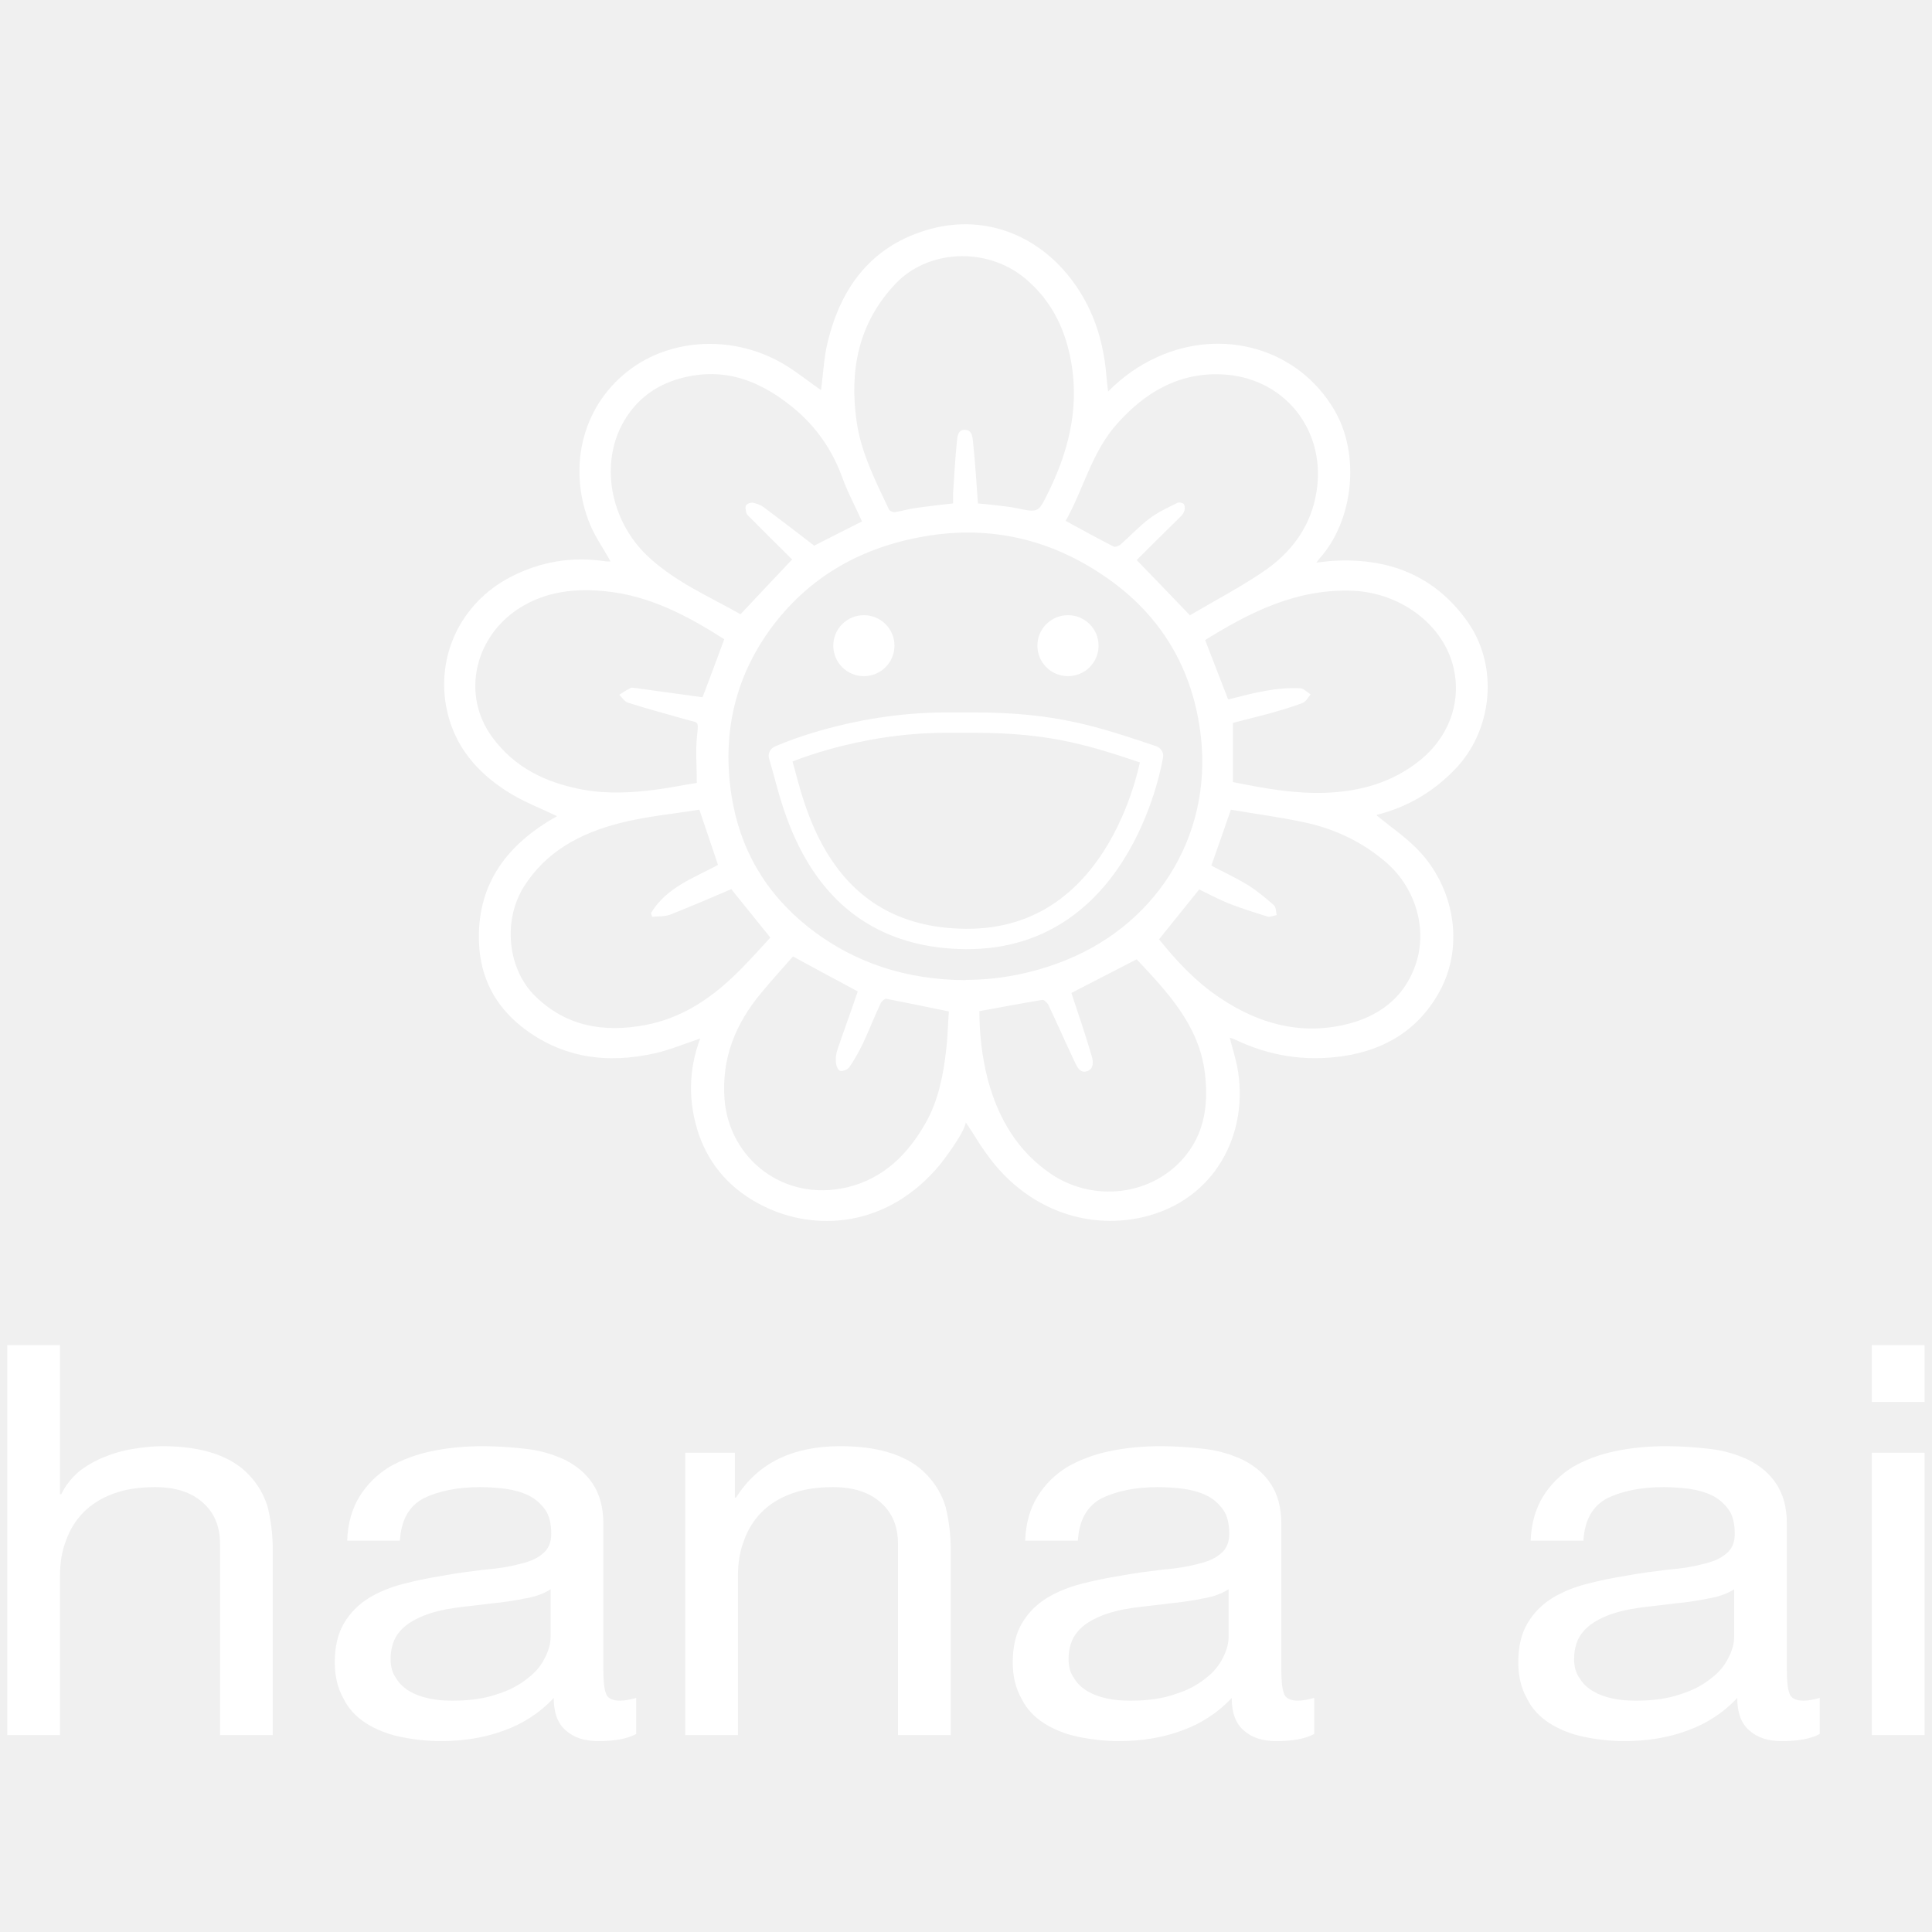
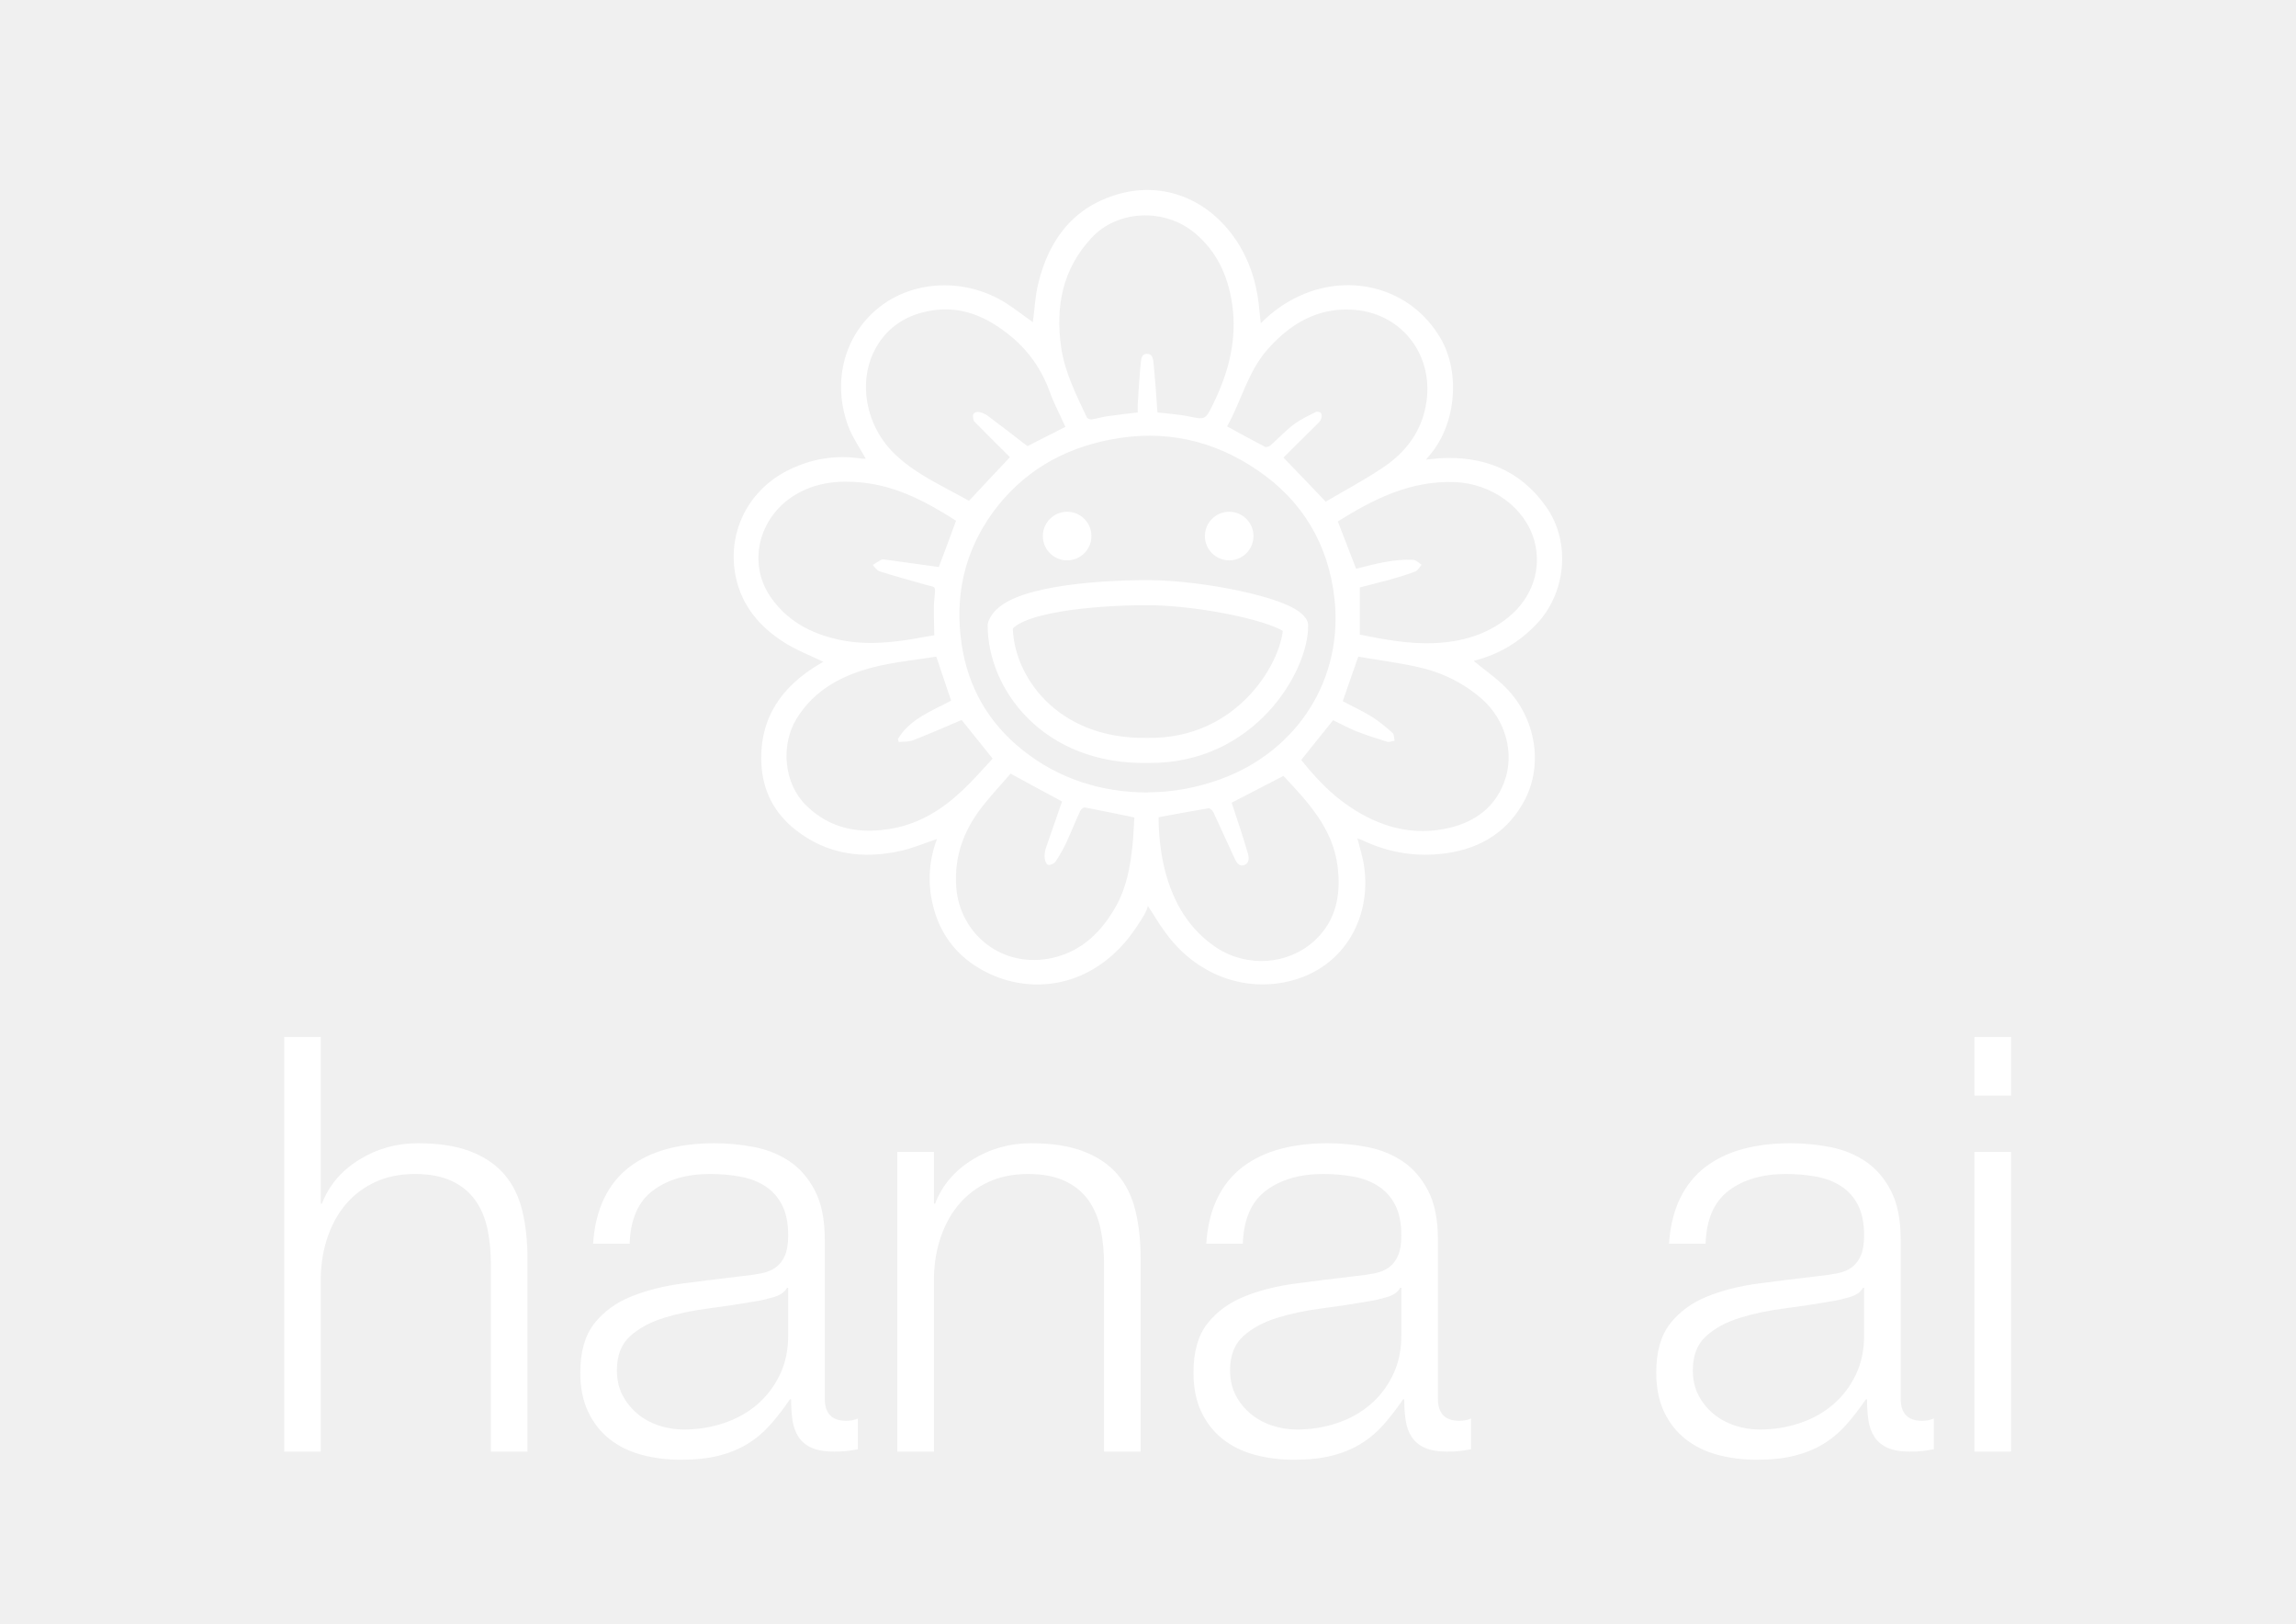
- <svg xmlns="http://www.w3.org/2000/svg" width="100%" height="100%" viewBox="0 0 4961 4961" version="1.1" xml:space="preserve" style="fill-rule:evenodd;clip-rule:evenodd;stroke-linecap:round;stroke-linejoin:round;stroke-miterlimit:1.5;">
-   <g transform="matrix(7.96388,0,0,7.01188,-14135.8,-6608.06)">
-     <g transform="matrix(200,0,0,200,1764.53,1577.81)">
-       <path d="M0.064,-0.714L0.064,-0L0.149,-0L0.149,-0.292C0.149,-0.315 0.152,-0.337 0.159,-0.357C0.165,-0.376 0.174,-0.393 0.187,-0.408C0.2,-0.423 0.216,-0.434 0.235,-0.442C0.254,-0.45 0.276,-0.454 0.302,-0.454C0.335,-0.454 0.36,-0.445 0.379,-0.426C0.398,-0.407 0.407,-0.382 0.407,-0.35L0.407,-0L0.492,-0L0.492,-0.34C0.492,-0.368 0.489,-0.393 0.484,-0.417C0.478,-0.44 0.468,-0.459 0.454,-0.476C0.44,-0.493 0.422,-0.506 0.399,-0.515C0.376,-0.524 0.348,-0.529 0.314,-0.529C0.299,-0.529 0.283,-0.527 0.267,-0.524C0.25,-0.521 0.235,-0.516 0.22,-0.509C0.205,-0.502 0.191,-0.493 0.179,-0.482C0.167,-0.47 0.158,-0.457 0.151,-0.441L0.149,-0.441L0.149,-0.714L0.064,-0.714Z" style="fill:white;fill-rule:nonzero;" />
-     </g>
-     <g transform="matrix(200,0,0,200,1875.73,1577.81)">
-       <path d="M0.522,-0.002C0.507,0.007 0.487,0.011 0.461,0.011C0.439,0.011 0.422,0.005 0.409,-0.008C0.396,-0.02 0.389,-0.04 0.389,-0.068C0.366,-0.04 0.338,-0.02 0.308,-0.008C0.277,0.005 0.243,0.011 0.207,0.011C0.184,0.011 0.162,0.008 0.141,0.003C0.12,-0.002 0.101,-0.011 0.086,-0.022C0.071,-0.033 0.058,-0.048 0.05,-0.067C0.041,-0.085 0.036,-0.107 0.036,-0.133C0.036,-0.162 0.041,-0.186 0.051,-0.205C0.061,-0.224 0.074,-0.239 0.091,-0.251C0.107,-0.262 0.126,-0.271 0.147,-0.277C0.167,-0.283 0.189,-0.288 0.211,-0.292C0.234,-0.297 0.257,-0.3 0.278,-0.303C0.299,-0.305 0.317,-0.308 0.333,-0.313C0.349,-0.317 0.362,-0.323 0.371,-0.332C0.38,-0.34 0.385,-0.352 0.385,-0.368C0.385,-0.387 0.382,-0.402 0.375,-0.413C0.368,-0.424 0.359,-0.433 0.348,-0.439C0.337,-0.445 0.324,-0.449 0.311,-0.451C0.297,-0.453 0.283,-0.454 0.27,-0.454C0.234,-0.454 0.204,-0.447 0.18,-0.434C0.156,-0.42 0.143,-0.394 0.141,-0.356L0.056,-0.356C0.057,-0.388 0.064,-0.415 0.076,-0.437C0.088,-0.459 0.104,-0.477 0.124,-0.491C0.144,-0.504 0.167,-0.514 0.193,-0.52C0.218,-0.526 0.246,-0.529 0.275,-0.529C0.298,-0.529 0.322,-0.527 0.345,-0.524C0.368,-0.521 0.388,-0.514 0.407,-0.504C0.426,-0.493 0.441,-0.479 0.452,-0.46C0.463,-0.441 0.469,-0.417 0.469,-0.387L0.469,-0.121C0.469,-0.101 0.47,-0.086 0.473,-0.077C0.475,-0.068 0.483,-0.063 0.496,-0.063C0.503,-0.063 0.512,-0.065 0.522,-0.068L0.522,-0.002ZM0.384,-0.267C0.373,-0.259 0.359,-0.253 0.342,-0.25C0.325,-0.246 0.307,-0.243 0.288,-0.241C0.269,-0.238 0.249,-0.236 0.23,-0.233C0.211,-0.23 0.193,-0.225 0.178,-0.218C0.163,-0.211 0.15,-0.202 0.141,-0.19C0.131,-0.177 0.126,-0.16 0.126,-0.139C0.126,-0.125 0.129,-0.113 0.135,-0.104C0.14,-0.094 0.148,-0.086 0.157,-0.08C0.166,-0.074 0.176,-0.07 0.188,-0.067C0.2,-0.064 0.213,-0.063 0.226,-0.063C0.254,-0.063 0.278,-0.067 0.298,-0.075C0.318,-0.082 0.334,-0.092 0.347,-0.104C0.36,-0.115 0.369,-0.128 0.375,-0.142C0.381,-0.155 0.384,-0.168 0.384,-0.18L0.384,-0.267Z" style="fill:white;fill-rule:nonzero;" />
-     </g>
-     <g transform="matrix(200,0,0,200,1983.13,1577.81)">
-       <path d="M0.064,-0.517L0.064,-0L0.149,-0L0.149,-0.292C0.149,-0.315 0.152,-0.337 0.159,-0.357C0.165,-0.376 0.174,-0.393 0.187,-0.408C0.2,-0.423 0.216,-0.434 0.235,-0.442C0.254,-0.45 0.276,-0.454 0.302,-0.454C0.335,-0.454 0.36,-0.445 0.379,-0.426C0.398,-0.407 0.407,-0.382 0.407,-0.35L0.407,-0L0.492,-0L0.492,-0.34C0.492,-0.368 0.489,-0.393 0.484,-0.417C0.478,-0.44 0.468,-0.459 0.454,-0.476C0.44,-0.493 0.422,-0.506 0.399,-0.515C0.376,-0.524 0.348,-0.529 0.314,-0.529C0.237,-0.529 0.181,-0.498 0.146,-0.435L0.144,-0.435L0.144,-0.517L0.064,-0.517Z" style="fill:white;fill-rule:nonzero;" />
-     </g>
-     <g transform="matrix(200,0,0,200,2094.33,1577.81)">
-       <path d="M0.522,-0.002C0.507,0.007 0.487,0.011 0.461,0.011C0.439,0.011 0.422,0.005 0.409,-0.008C0.396,-0.02 0.389,-0.04 0.389,-0.068C0.366,-0.04 0.338,-0.02 0.308,-0.008C0.277,0.005 0.243,0.011 0.207,0.011C0.184,0.011 0.162,0.008 0.141,0.003C0.12,-0.002 0.101,-0.011 0.086,-0.022C0.071,-0.033 0.058,-0.048 0.05,-0.067C0.041,-0.085 0.036,-0.107 0.036,-0.133C0.036,-0.162 0.041,-0.186 0.051,-0.205C0.061,-0.224 0.074,-0.239 0.091,-0.251C0.107,-0.262 0.126,-0.271 0.147,-0.277C0.167,-0.283 0.189,-0.288 0.211,-0.292C0.234,-0.297 0.257,-0.3 0.278,-0.303C0.299,-0.305 0.317,-0.308 0.333,-0.313C0.349,-0.317 0.362,-0.323 0.371,-0.332C0.38,-0.34 0.385,-0.352 0.385,-0.368C0.385,-0.387 0.382,-0.402 0.375,-0.413C0.368,-0.424 0.359,-0.433 0.348,-0.439C0.337,-0.445 0.324,-0.449 0.311,-0.451C0.297,-0.453 0.283,-0.454 0.27,-0.454C0.234,-0.454 0.204,-0.447 0.18,-0.434C0.156,-0.42 0.143,-0.394 0.141,-0.356L0.056,-0.356C0.057,-0.388 0.064,-0.415 0.076,-0.437C0.088,-0.459 0.104,-0.477 0.124,-0.491C0.144,-0.504 0.167,-0.514 0.193,-0.52C0.218,-0.526 0.246,-0.529 0.275,-0.529C0.298,-0.529 0.322,-0.527 0.345,-0.524C0.368,-0.521 0.388,-0.514 0.407,-0.504C0.426,-0.493 0.441,-0.479 0.452,-0.46C0.463,-0.441 0.469,-0.417 0.469,-0.387L0.469,-0.121C0.469,-0.101 0.47,-0.086 0.473,-0.077C0.475,-0.068 0.483,-0.063 0.496,-0.063C0.503,-0.063 0.512,-0.065 0.522,-0.068L0.522,-0.002ZM0.384,-0.267C0.373,-0.259 0.359,-0.253 0.342,-0.25C0.325,-0.246 0.307,-0.243 0.288,-0.241C0.269,-0.238 0.249,-0.236 0.23,-0.233C0.211,-0.23 0.193,-0.225 0.178,-0.218C0.163,-0.211 0.15,-0.202 0.141,-0.19C0.131,-0.177 0.126,-0.16 0.126,-0.139C0.126,-0.125 0.129,-0.113 0.135,-0.104C0.14,-0.094 0.148,-0.086 0.157,-0.08C0.166,-0.074 0.176,-0.07 0.188,-0.067C0.2,-0.064 0.213,-0.063 0.226,-0.063C0.254,-0.063 0.278,-0.067 0.298,-0.075C0.318,-0.082 0.334,-0.092 0.347,-0.104C0.36,-0.115 0.369,-0.128 0.375,-0.142C0.381,-0.155 0.384,-0.168 0.384,-0.18L0.384,-0.267Z" style="fill:white;fill-rule:nonzero;" />
-     </g>
-     <g transform="matrix(200,0,0,200,2257.33,1577.81)">
-       <path d="M0.522,-0.002C0.507,0.007 0.487,0.011 0.461,0.011C0.439,0.011 0.422,0.005 0.409,-0.008C0.396,-0.02 0.389,-0.04 0.389,-0.068C0.366,-0.04 0.338,-0.02 0.308,-0.008C0.277,0.005 0.243,0.011 0.207,0.011C0.184,0.011 0.162,0.008 0.141,0.003C0.12,-0.002 0.101,-0.011 0.086,-0.022C0.071,-0.033 0.058,-0.048 0.05,-0.067C0.041,-0.085 0.036,-0.107 0.036,-0.133C0.036,-0.162 0.041,-0.186 0.051,-0.205C0.061,-0.224 0.074,-0.239 0.091,-0.251C0.107,-0.262 0.126,-0.271 0.147,-0.277C0.167,-0.283 0.189,-0.288 0.211,-0.292C0.234,-0.297 0.257,-0.3 0.278,-0.303C0.299,-0.305 0.317,-0.308 0.333,-0.313C0.349,-0.317 0.362,-0.323 0.371,-0.332C0.38,-0.34 0.385,-0.352 0.385,-0.368C0.385,-0.387 0.382,-0.402 0.375,-0.413C0.368,-0.424 0.359,-0.433 0.348,-0.439C0.337,-0.445 0.324,-0.449 0.311,-0.451C0.297,-0.453 0.283,-0.454 0.27,-0.454C0.234,-0.454 0.204,-0.447 0.18,-0.434C0.156,-0.42 0.143,-0.394 0.141,-0.356L0.056,-0.356C0.057,-0.388 0.064,-0.415 0.076,-0.437C0.088,-0.459 0.104,-0.477 0.124,-0.491C0.144,-0.504 0.167,-0.514 0.193,-0.52C0.218,-0.526 0.246,-0.529 0.275,-0.529C0.298,-0.529 0.322,-0.527 0.345,-0.524C0.368,-0.521 0.388,-0.514 0.407,-0.504C0.426,-0.493 0.441,-0.479 0.452,-0.46C0.463,-0.441 0.469,-0.417 0.469,-0.387L0.469,-0.121C0.469,-0.101 0.47,-0.086 0.473,-0.077C0.475,-0.068 0.483,-0.063 0.496,-0.063C0.503,-0.063 0.512,-0.065 0.522,-0.068L0.522,-0.002ZM0.384,-0.267C0.373,-0.259 0.359,-0.253 0.342,-0.25C0.325,-0.246 0.307,-0.243 0.288,-0.241C0.269,-0.238 0.249,-0.236 0.23,-0.233C0.211,-0.23 0.193,-0.225 0.178,-0.218C0.163,-0.211 0.15,-0.202 0.141,-0.19C0.131,-0.177 0.126,-0.16 0.126,-0.139C0.126,-0.125 0.129,-0.113 0.135,-0.104C0.14,-0.094 0.148,-0.086 0.157,-0.08C0.166,-0.074 0.176,-0.07 0.188,-0.067C0.2,-0.064 0.213,-0.063 0.226,-0.063C0.254,-0.063 0.278,-0.067 0.298,-0.075C0.318,-0.082 0.334,-0.092 0.347,-0.104C0.36,-0.115 0.369,-0.128 0.375,-0.142C0.381,-0.155 0.384,-0.168 0.384,-0.18L0.384,-0.267Z" style="fill:white;fill-rule:nonzero;" />
-     </g>
-     <g transform="matrix(200,0,0,200,2364.73,1577.81)">
-       <path d="M0.154,-0.61L0.154,-0.714L0.069,-0.714L0.069,-0.61L0.154,-0.61ZM0.069,-0.517L0.069,-0L0.154,-0L0.154,-0.517L0.069,-0.517Z" style="fill:white;fill-rule:nonzero;" />
-     </g>
-   </g>
-   <g transform="matrix(7.26369,0,0,7.23534,-2848.54,-629.075)">
-     <g transform="matrix(1,0,0,1,2.79438,0)">
-       <path d="M721.9,499.98C703.1,522.98 677.3,524 659.3,515C648.3,509.6 640.4,501.1 636.4,489.5C632.6,478.2 632.7,466.7 636.9,455.5C631.5,457.3 626.4,459.5 621.1,460.7C604.1,464.6 588,462.5 573.9,451.4C564.4,443.9 559.2,433.9 558.7,421.6C557.9,401.5 567.8,387.6 584.4,377.7C585.2,377.3 585.9,376.8 586.3,376.6C580.5,373.8 574.2,371.4 568.6,367.8C558,361 550.2,351.9 547.4,339.2C543.2,320 552.2,301 569.7,291.8C580.4,286.2 591.8,284.3 603.7,286.2L605.2,286.2C602.8,281.8 599.9,277.7 598,273.2C590.1,254 594.5,231.8 611.4,218.6C626.6,206.7 649.4,205.6 667.3,216.7C671.6,219.4 675.6,222.6 679.6,225.4C680.4,219.7 680.6,213.8 682,208.2C686.8,188.4 697.9,173.8 718.3,168.2C738.2,162.8 757.8,170.8 769.9,188.6C775.8,197.3 779,207 780.2,217.4C780.5,220.1 780.7,222.8 781.1,225.9C786.2,220.7 792,216.6 798.4,213.7C821.3,203.2 848.1,210.3 861.1,232.5C870.3,248.2 867.9,271.7 855.8,285.2C855.6,285.5 855.3,285.8 854.7,286.6C857,286.4 858.7,286.1 860.4,286C880.1,284.8 896.5,291.1 908.1,307.5C919.3,323.3 917.1,346.1 903.7,360C896.1,367.9 887.2,373.2 876.6,376C876.2,376 875.9,376.3 876,376.3C880.7,380.2 886,383.8 890.4,388.3C903.5,401.7 906.9,422.2 898.7,438C891.4,452 879.3,459.6 863.9,461.8C850.7,463.7 838.1,461.7 826,455.9C825.5,455.7 825,455.5 824.1,455.2C825,458.8 826,462 826.7,465.3C831.3,489.2 818.8,513.2 793,519C772.8,523.5 751.936,515.532 738.6,497.1C734.246,491.083 734.7,491.02 730.8,485.3C730.2,489.3 721.9,499.98 721.9,499.98ZM730.8,434.7C741.8,434.7 752.5,432.7 762.8,429C797.6,416.5 817.9,384.1 813.9,348.4C811.2,324.4 799.8,305.1 779.9,291.5C760,277.8 737.9,273 714,277.7C692.4,281.9 674.7,292.4 661.7,310.2C649,327.8 644.7,347.5 647.9,368.9C650.8,388 659.8,403.7 674.9,415.8C691.2,428.8 710,434.7 730.7,434.8L730.8,434.7ZM735,265.6C737.1,265.8 739.5,266 741.8,266.3C744.1,266.6 746.5,266.8 748.8,267.3C756.4,268.9 756.4,268.9 759.8,262C766.8,247.8 770.7,233 768.3,217C766.4,204.6 761.5,193.9 751.7,185.7C738.1,174.4 717.2,175.5 705.8,187.8C692.8,201.7 689.6,218.3 692.2,236.6C693.8,247.7 698.9,257.7 703.6,267.7C703.9,268.3 705.1,268.8 705.8,268.7C708.3,268.3 710.8,267.5 713.3,267.2C717.5,266.6 721.8,266.1 726.3,265.6L726.3,262C726.7,256 727,250 727.6,244.1C727.8,242.3 727.8,239.3 730.6,239.5C733.2,239.6 733.2,242.5 733.4,244.4C734.1,251.4 734.6,258.5 735.1,265.9L735,265.6ZM810.2,305.2C818.5,300.3 827.2,295.7 835.4,290.2C845.9,283.2 853.1,273.6 854.9,260.6C857.9,239.1 843,220.6 821,219.8C806,219.2 794.2,226.2 784.4,237.2C775.3,247.3 772.4,260.6 766.1,271.8C771.9,275 777.4,278 783,280.9C783.6,281.2 785,280.7 785.6,280.1C789,277.1 792.1,273.7 795.7,271C798.7,268.7 802.2,267.1 805.6,265.4C806.2,265.1 807.6,265.4 807.9,265.9C808.3,266.6 808.3,267.8 807.9,268.6C807.6,269.5 806.8,270.2 806.1,270.9C801,275.9 795.9,281 791.2,285.7C797.5,292.2 803.5,298.5 810.1,305.4L810.2,305.2ZM651.2,304.9C657.3,298.3 663.4,291.9 669.4,285.5C664.5,280.6 659.4,275.6 654.4,270.5C653.9,270 653.3,269.5 653.2,268.9C653,268 652.7,266.8 653.2,266.2C653.6,265.6 654.9,265.2 655.7,265.4C657,265.7 658.4,266.2 659.4,267C665.4,271.5 671.3,276 677.2,280.6C682.5,277.9 688.3,274.9 694.1,272C691.8,266.8 689.1,261.9 687.2,256.6C683.6,246.6 677.8,238.2 669.6,231.5C659.2,223 647.7,217.9 634,220.3C623.7,222.1 615.4,227.1 610,236.3C601.3,251.2 605,271.5 618.1,284.1C627.8,293.4 640,298.6 651.1,304.9L651.2,304.9ZM817.7,394.2C821.8,396.4 826.4,398.5 830.6,401.1C833.9,403.2 836.9,405.7 839.8,408.3C840.5,409 840.4,410.6 840.7,411.7C839.6,411.9 838.3,412.5 837.4,412.2C832.8,410.8 828.2,409.3 823.8,407.6C820.1,406.1 816.6,404.2 813.3,402.6C808.5,408.6 803.9,414.3 799.1,420.3C805.2,427.9 812,435.3 820.5,441C834.1,450.2 848.9,454.4 865.2,450.5C876.4,447.8 885.2,441.5 889.4,430.4C894.4,417.4 890,402.3 879.5,393.1C871.1,385.8 861.3,381.1 850.5,378.8C841.8,376.9 833,375.8 824.5,374.3C822.1,381.3 819.9,387.6 817.6,394.1L817.7,394.2ZM825.2,364.5C836.5,366.8 847.2,368.7 858.1,368.3C870.3,367.8 881.5,364.7 891.2,356.9C901.8,348.4 906.4,335.4 902.9,322.7C898.9,308.1 884.1,297.3 867.6,296.6C847.7,295.8 831.1,304.3 815.4,314.1C818.2,321.3 820.8,328.1 823.5,335.1C823.7,335.1 824,335.1 824.3,335C832.4,332.9 840.5,330.8 848.9,331.2C850.2,331.2 851.4,332.6 852.7,333.4C851.8,334.4 851.1,335.9 849.9,336.4C846.3,337.8 842.5,338.9 838.7,340C834,341.3 829.3,342.4 825.2,343.5L825.2,364.7L825.2,364.5ZM647.9,402.5C640.9,405.5 633.7,408.6 626.4,411.5C624.4,412.3 622.1,412.1 619.9,412.3C619.8,411.9 619.6,411.5 619.5,411C624.9,401.9 634.7,398.5 643.2,393.9C641,387.4 638.9,381.2 636.6,374.3C627.3,375.8 617.6,376.7 608.3,379.1C594.5,382.7 582.3,389.1 574.4,401.9C567.2,413.7 568.7,430.7 578.5,440.4C589.5,451.3 603,453.5 617.6,450.7C629.7,448.4 639.7,442 648.4,433.7C653.2,429.2 657.5,424.2 661.7,419.7C656.8,413.6 652.3,408 647.8,402.4L647.9,402.5ZM637.8,334.2C640.2,327.9 642.8,320.9 645.4,313.8C632.6,305.6 619.2,298.4 603.6,296.8C593.1,295.7 582.8,296.7 573.4,302.5C557.3,312.5 552.2,333.3 563.4,348.6C571.4,359.5 582.5,364.8 595.5,367.2C604.3,368.8 613.1,368.3 621.9,367.1C626.5,366.5 631.1,365.5 635.7,364.8C635.7,358.9 635.2,353.3 635.8,347.9C636.4,342.4 636.2,343.6 631.9,342.3C625,340.3 618.1,338.5 611.3,336.3C610.1,335.9 609.3,334.5 608.3,333.5C609.6,332.7 610.9,331.8 612.3,331.1C612.7,330.9 613.3,331.1 613.8,331.1C621.7,332.2 629.7,333.3 637.7,334.4L637.8,334.2ZM768.1,439.3C770.5,446.5 773,453.9 775.2,461.4C775.8,463.3 776.3,466.2 773.7,467.1C771,468 770,465.3 769.1,463.4C766,456.8 763.1,450.2 760,443.6C759.6,442.8 758.5,441.8 757.9,441.8C750.6,443 743.3,444.4 735.6,445.8C735.6,453.8 736.5,462.1 738.6,470.2C742.3,483.9 749.1,495.6 761.1,503.7C774.9,512.9 793.3,511.6 805.1,500.7C814.9,491.6 816.8,480 815.3,467.7C813.2,450.6 801.8,438.8 791.2,427.4C783.1,431.6 775.4,435.6 768,439.4L768.1,439.3ZM669.6,426.5C666.1,430.5 662.1,434.9 658.4,439.4C649.4,450.3 644.4,462.4 645.5,477.1C647.1,497.9 666.2,513.7 688.9,508.3C701.8,505.2 710.4,496.5 716.7,485.3C721.2,477.2 722.9,468.2 723.9,459.1C724.4,454.6 724.5,450 724.8,445.9C717,444.3 709.8,442.8 702.6,441.4C702.1,441.4 701,442.3 700.7,443C698.5,447.7 696.6,452.6 694.4,457.3C693,460.2 691.4,463.1 689.6,465.7C689,466.5 687.4,467.2 686.4,467C685.7,466.9 685,465.3 684.9,464.2C684.7,462.8 684.9,461.2 685.3,459.8C687.7,452.7 690.3,445.6 692.6,438.8C685.3,434.9 677.8,430.8 669.7,426.4L669.6,426.5Z" style="fill:white;fill-rule:nonzero;" />
-     </g>
-     <g transform="matrix(0.257575,0,0,0.257575,581.643,158.969)">
-       <circle cx="450" cy="610" r="42" style="fill:white;" />
-     </g>
-     <g transform="matrix(0.257575,0,0,0.257575,653.797,158.969)">
-       <circle cx="450" cy="610" r="42" style="fill:white;" />
-     </g>
-     <g transform="matrix(0.826043,0,0,0.774184,319.987,-151.941)">
-       <path d="M580.5,655C580.5,655 568.376,739.527 500.75,739C436.55,738.5 426.685,675.287 422.016,658.842C421.323,656.402 421,655 421,655C421,655 451.964,639.83 492.252,639.827C507.391,639.826 489.229,639.827 504.368,639.827C538.956,639.827 556.297,646.326 580.5,655Z" style="fill:none;stroke:white;stroke-width:9.33px;" />
-     </g>
+ <svg xmlns="http://www.w3.org/2000/svg" width="100%" height="100%" viewBox="0 0 4961 3508" version="1.1" xml:space="preserve" style="fill-rule:evenodd;clip-rule:evenodd;stroke-linecap:round;stroke-linejoin:round;stroke-miterlimit:1.5;">
+   <path d="M614.059,2240.2L614.059,3135.98L693.099,3135.98L693.099,2758.35C693.935,2726.56 699.162,2697.08 708.781,2669.89C718.4,2642.71 731.782,2619.29 748.928,2599.64C766.074,2579.98 786.984,2564.51 811.658,2553.22C836.332,2541.93 864.56,2536.28 896.344,2536.28C928.127,2536.28 954.683,2541.3 976.011,2551.34C997.339,2561.37 1014.28,2575.17 1026.82,2592.74C1039.37,2610.3 1048.15,2631 1053.17,2654.84C1058.19,2678.68 1060.7,2704.4 1060.7,2732L1060.7,3135.98L1139.74,3135.98L1139.74,2719.45C1139.74,2680.98 1135.97,2646.27 1128.44,2615.32C1120.92,2584.37 1107.95,2558.24 1089.55,2536.91C1071.15,2515.58 1046.69,2499.06 1016.16,2487.35C985.629,2475.64 947.782,2469.79 902.617,2469.79C856.615,2469.79 814.376,2481.7 775.902,2505.54C737.428,2529.38 710.663,2560.95 695.608,2600.26L693.099,2600.26L693.099,2240.2L614.059,2240.2Z" style="fill:#fff;fill-rule:nonzero;" />
+   <path d="M1281.51,2686.83L1360.55,2686.83C1362.22,2634.14 1378.95,2595.87 1410.73,2572.04C1442.51,2548.2 1483.5,2536.28 1533.68,2536.28C1557.1,2536.28 1579.06,2538.16 1599.55,2541.93C1620.04,2545.69 1638.02,2552.59 1653.49,2562.63C1668.97,2572.66 1681.1,2586.26 1689.88,2603.4C1698.66,2620.55 1703.05,2642.5 1703.05,2669.27C1703.05,2686.83 1700.75,2701.05 1696.15,2711.92C1691.55,2722.8 1685.07,2731.37 1676.7,2737.64C1668.34,2743.92 1657.88,2748.31 1645.34,2750.82C1632.79,2753.33 1618.16,2755.42 1601.43,2757.09C1558.77,2762.11 1516.74,2767.34 1475.34,2772.77C1433.94,2778.21 1396.72,2787.62 1363.68,2801C1330.64,2814.38 1304.09,2833.83 1284.02,2859.34C1263.94,2884.85 1253.9,2920.19 1253.9,2965.35C1253.9,2997.97 1259.55,3026.2 1270.84,3050.04C1282.13,3073.88 1297.61,3093.53 1317.26,3109.01C1336.92,3124.48 1359.92,3135.77 1386.27,3142.88C1412.61,3149.99 1440.84,3153.54 1470.95,3153.54C1502.73,3153.54 1530.12,3150.62 1553.13,3144.76C1576.13,3138.91 1596.62,3130.54 1614.6,3119.67C1632.58,3108.8 1648.89,3095.2 1663.53,3078.89C1678.17,3062.59 1692.6,3043.97 1706.82,3023.07L1709.32,3023.07C1709.32,3039.79 1710.37,3055.06 1712.46,3068.86C1714.55,3082.66 1718.94,3094.58 1725.63,3104.61C1732.33,3114.65 1741.73,3122.39 1753.86,3127.82C1765.99,3133.26 1782.09,3135.98 1802.16,3135.98C1813.04,3135.98 1822.03,3135.56 1829.14,3134.72C1836.25,3133.89 1844.4,3132.63 1853.6,3130.96L1853.6,3064.47C1846.08,3067.81 1837.71,3069.49 1828.51,3069.49C1797.56,3069.49 1782.09,3053.59 1782.09,3021.81L1782.09,2678.05C1782.09,2634.56 1774.98,2599.22 1760.76,2572.04C1746.54,2544.85 1728.14,2523.73 1705.56,2508.68C1682.98,2493.62 1657.47,2483.38 1629.03,2477.94C1600.59,2472.51 1572.15,2469.79 1543.72,2469.79C1506.08,2469.79 1471.79,2473.97 1440.84,2482.33C1409.89,2490.7 1382.92,2503.66 1359.92,2521.22C1336.92,2538.79 1318.73,2561.37 1305.34,2588.97C1291.96,2616.58 1284.02,2649.19 1281.51,2686.83ZM1703.05,2782.18L1703.05,2885.06C1703.05,2916.84 1696.99,2945.28 1684.86,2970.37C1672.73,2995.46 1656.42,3016.79 1635.93,3034.36C1615.44,3051.92 1591.39,3065.3 1563.79,3074.5C1536.19,3083.7 1507.33,3088.3 1477.22,3088.3C1458.82,3088.3 1440.84,3085.38 1423.28,3079.52C1405.71,3073.67 1390.24,3065.09 1376.86,3053.8C1363.47,3042.51 1352.81,3029.13 1344.86,3013.66C1336.92,2998.18 1332.94,2980.41 1332.94,2960.34C1332.94,2928.55 1342.35,2904.09 1361.17,2886.94C1379.99,2869.8 1404.04,2856.62 1433.31,2847.42C1462.59,2838.22 1495,2831.32 1530.54,2826.72C1566.09,2822.12 1600.59,2816.89 1634.05,2811.04C1644.92,2809.37 1657.47,2806.44 1671.69,2802.26C1685.9,2798.07 1695.52,2791.38 1700.54,2782.18L1703.05,2782.18Z" style="fill:#fff;fill-rule:nonzero;" />
+   <path d="M1938.92,2488.61L1938.92,3135.98L2017.96,3135.98L2017.96,2758.35C2018.79,2726.56 2024.02,2697.08 2033.64,2669.89C2043.26,2642.71 2056.64,2619.29 2073.78,2599.64C2090.93,2579.98 2111.84,2564.51 2136.51,2553.22C2161.19,2541.93 2189.42,2536.28 2221.2,2536.28C2252.98,2536.28 2279.54,2541.3 2300.87,2551.34C2322.2,2561.37 2339.13,2575.17 2351.68,2592.74C2364.22,2610.3 2373.01,2631 2378.03,2654.84C2383.04,2678.68 2385.55,2704.4 2385.55,2732L2385.55,3135.98L2464.59,3135.98L2464.59,2719.45C2464.59,2680.98 2460.83,2646.27 2453.3,2615.32C2445.77,2584.37 2432.81,2558.24 2414.41,2536.91C2396.01,2515.58 2371.54,2499.06 2341.01,2487.35C2310.49,2475.64 2272.64,2469.79 2227.47,2469.79C2181.47,2469.79 2139.23,2481.7 2100.76,2505.54C2062.28,2529.38 2035.52,2560.95 2020.47,2600.26L2017.96,2600.26L2017.96,2488.61L1938.92,2488.61Z" style="fill:#fff;fill-rule:nonzero;" />
+   <path d="M2606.36,2686.83L2685.4,2686.83C2687.08,2634.14 2703.8,2595.87 2735.59,2572.04C2767.37,2548.2 2808.35,2536.28 2858.54,2536.28C2881.96,2536.28 2903.91,2538.16 2924.4,2541.93C2944.89,2545.69 2962.88,2552.59 2978.35,2562.63C2993.83,2572.66 3005.95,2586.26 3014.73,2603.4C3023.52,2620.55 3027.91,2642.5 3027.91,2669.27C3027.91,2686.83 3025.61,2701.05 3021.01,2711.92C3016.41,2722.8 3009.93,2731.37 3001.56,2737.64C2993.2,2743.92 2982.74,2748.31 2970.2,2750.82C2957.65,2753.33 2943.01,2755.42 2926.28,2757.09C2883.63,2762.11 2841.6,2767.34 2800.2,2772.77C2758.8,2778.21 2721.58,2787.62 2688.54,2801C2655.5,2814.38 2628.95,2833.83 2608.87,2859.34C2588.8,2884.85 2578.76,2920.19 2578.76,2965.35C2578.76,2997.97 2584.41,3026.2 2595.7,3050.04C2606.99,3073.88 2622.46,3093.53 2642.12,3109.01C2661.77,3124.48 2684.78,3135.77 2711.12,3142.88C2737.47,3149.99 2765.7,3153.54 2795.81,3153.54C2827.59,3153.54 2854.98,3150.62 2877.98,3144.76C2900.98,3138.91 2921.48,3130.54 2939.46,3119.67C2957.44,3108.8 2973.75,3095.2 2988.39,3078.89C3003.03,3062.59 3017.45,3043.97 3031.67,3023.07L3034.18,3023.07C3034.18,3039.79 3035.23,3055.06 3037.32,3068.86C3039.41,3082.66 3043.8,3094.58 3050.49,3104.61C3057.18,3114.65 3066.59,3122.39 3078.72,3127.82C3090.85,3133.26 3106.95,3135.98 3127.02,3135.98C3137.89,3135.98 3146.89,3135.56 3153.99,3134.72C3161.1,3133.89 3169.26,3132.63 3178.46,3130.96L3178.46,3064.47C3170.93,3067.81 3162.57,3069.49 3153.37,3069.49C3122.42,3069.49 3106.95,3053.59 3106.95,3021.81L3106.95,2678.05C3106.95,2634.56 3099.84,2599.22 3085.62,2572.04C3071.4,2544.85 3053,2523.73 3030.42,2508.68C3007.83,2493.62 2982.32,2483.38 2953.89,2477.94C2925.45,2472.51 2897.01,2469.79 2868.57,2469.79C2830.94,2469.79 2796.64,2473.97 2765.7,2482.33C2734.75,2490.7 2707.78,2503.66 2684.78,2521.22C2661.77,2538.79 2643.58,2561.37 2630.2,2588.97C2616.82,2616.58 2608.87,2649.19 2606.36,2686.83ZM3027.91,2782.18L3027.91,2885.06C3027.91,2916.84 3021.84,2945.28 3009.72,2970.37C2997.59,2995.46 2981.28,3016.79 2960.79,3034.36C2940.3,3051.92 2916.25,3065.3 2888.65,3074.5C2861.05,3083.7 2832.19,3088.3 2802.08,3088.3C2783.68,3088.3 2765.7,3085.38 2748.13,3079.52C2730.57,3073.67 2715.09,3065.09 2701.71,3053.8C2688.33,3042.51 2677.66,3029.13 2669.72,3013.66C2661.77,2998.18 2657.8,2980.41 2657.8,2960.34C2657.8,2928.55 2667.21,2904.09 2686.03,2886.94C2704.85,2869.8 2728.89,2856.62 2758.17,2847.42C2787.44,2838.22 2819.85,2831.32 2855.4,2826.72C2890.95,2822.12 2925.45,2816.89 2958.91,2811.04C2969.78,2809.37 2982.32,2806.44 2996.54,2802.26C3010.76,2798.07 3020.38,2791.38 3025.4,2782.18L3027.91,2782.18Z" style="fill:#fff;fill-rule:nonzero;" />
+   <path d="M3606.28,2686.83L3685.32,2686.83C3686.99,2634.14 3703.72,2595.87 3735.5,2572.04C3767.28,2548.2 3808.27,2536.28 3858.45,2536.28C3881.87,2536.28 3903.83,2538.16 3924.32,2541.93C3944.81,2545.69 3962.79,2552.59 3978.27,2562.63C3993.74,2572.66 4005.87,2586.26 4014.65,2603.4C4023.43,2620.55 4027.82,2642.5 4027.82,2669.27C4027.82,2686.83 4025.52,2701.05 4020.92,2711.92C4016.32,2722.8 4009.84,2731.37 4001.48,2737.64C3993.11,2743.92 3982.66,2748.31 3970.11,2750.82C3957.57,2753.33 3942.93,2755.42 3926.2,2757.09C3883.54,2762.11 3841.51,2767.34 3800.11,2772.77C3758.71,2778.21 3721.49,2787.62 3688.45,2801C3655.42,2814.38 3628.86,2833.83 3608.79,2859.34C3588.71,2884.85 3578.68,2920.19 3578.68,2965.35C3578.68,2997.97 3584.32,3026.2 3595.61,3050.04C3606.91,3073.88 3622.38,3093.53 3642.03,3109.01C3661.69,3124.48 3684.69,3135.77 3711.04,3142.88C3737.38,3149.99 3765.61,3153.54 3795.72,3153.54C3827.51,3153.54 3854.9,3150.62 3877.9,3144.76C3900.9,3138.91 3921.39,3130.54 3939.37,3119.67C3957.36,3108.8 3973.67,3095.2 3988.3,3078.89C4002.94,3062.59 4017.37,3043.97 4031.59,3023.07L4034.1,3023.07C4034.1,3039.79 4035.14,3055.06 4037.23,3068.86C4039.32,3082.66 4043.72,3094.58 4050.41,3104.61C4057.1,3114.65 4066.51,3122.39 4078.64,3127.82C4090.76,3133.26 4106.86,3135.98 4126.94,3135.98C4137.81,3135.98 4146.8,3135.56 4153.91,3134.72C4161.02,3133.89 4169.18,3132.63 4178.38,3130.96L4178.38,3064.47C4170.85,3067.81 4162.48,3069.49 4153.28,3069.49C4122.34,3069.49 4106.86,3053.59 4106.86,3021.81L4106.86,2678.05C4106.86,2634.56 4099.75,2599.22 4085.54,2572.04C4071.32,2544.85 4052.91,2523.73 4030.33,2508.68C4007.75,2493.62 3982.24,2483.38 3953.8,2477.94C3925.36,2472.51 3896.93,2469.79 3868.49,2469.79C3830.85,2469.79 3796.56,2473.97 3765.61,2482.33C3734.66,2490.7 3707.69,2503.66 3684.69,2521.22C3661.69,2538.79 3643.5,2561.37 3630.12,2588.97C3616.73,2616.58 3608.79,2649.19 3606.28,2686.83ZM4027.82,2782.18L4027.82,2885.06C4027.82,2916.84 4021.76,2945.28 4009.63,2970.37C3997.5,2995.46 3981.19,3016.79 3960.7,3034.36C3940.21,3051.92 3916.16,3065.3 3888.56,3074.5C3860.96,3083.7 3832.11,3088.3 3802,3088.3C3783.6,3088.3 3765.61,3085.38 3748.05,3079.52C3730.48,3073.67 3715.01,3065.09 3701.63,3053.8C3688.24,3042.51 3677.58,3029.13 3669.64,3013.66C3661.69,2998.18 3657.72,2980.41 3657.72,2960.34C3657.72,2928.55 3667.13,2904.09 3685.95,2886.94C3704.76,2869.8 3728.81,2856.62 3758.09,2847.42C3787.36,2838.22 3819.77,2831.32 3855.32,2826.72C3890.86,2822.12 3925.36,2816.89 3958.82,2811.04C3969.69,2809.37 3982.24,2806.44 3996.46,2802.26C4010.68,2798.07 4020.3,2791.38 4025.31,2782.18L4027.82,2782.18Z" style="fill:#fff;fill-rule:nonzero;" />
+   <path d="M4266.2,2240.2L4266.2,2366.91L4345.24,2366.91L4345.24,2240.2L4266.2,2240.2ZM4266.2,2488.61L4266.2,3135.98L4345.24,3135.98L4345.24,2488.61L4266.2,2488.61Z" style="fill:#fff;fill-rule:nonzero;" />
+   <g>
+     <path d="M2436.96,2028.4C2345.74,2140 2220.54,2144.95 2133.2,2101.28C2079.82,2075.08 2041.49,2033.83 2022.08,1977.54C2003.64,1922.71 2004.13,1866.91 2024.51,1812.56C1998.3,1821.29 1973.56,1831.97 1947.84,1837.79C1865.35,1856.72 1787.22,1846.53 1718.8,1792.66C1672.7,1756.27 1647.47,1707.75 1645.05,1648.06C1641.16,1550.53 1689.2,1483.08 1769.75,1435.04C1773.63,1433.1 1777.03,1430.67 1778.97,1429.7C1750.83,1416.12 1720.26,1404.47 1693.09,1387C1641.65,1354.01 1603.8,1309.85 1590.21,1248.22C1569.83,1155.06 1613.51,1062.86 1698.42,1018.22C1750.34,991.043 1805.66,981.823 1863.4,991.043L1870.68,991.043C1859.04,969.692 1844.97,949.797 1835.75,927.961C1797.41,834.795 1818.76,727.071 1900.77,663.018C1974.53,605.274 2085.16,599.937 2172.02,653.799C2192.89,666.9 2212.3,682.428 2231.7,696.015C2235.59,668.356 2236.56,639.727 2243.35,612.553C2266.64,516.475 2320.5,445.629 2419.49,418.456C2516.06,392.253 2611.16,431.072 2669.88,517.445C2698.51,559.662 2714.04,606.73 2719.86,657.196C2721.32,670.297 2722.29,683.399 2724.23,698.441C2748.97,673.209 2777.12,653.314 2808.17,639.242C2919.29,588.291 3049.34,622.743 3112.42,730.467C3157.06,806.65 3145.42,920.683 3086.7,986.19C3085.73,987.646 3084.28,989.102 3081.37,992.984C3092.53,992.013 3100.78,990.558 3109.02,990.072C3204.62,984.249 3284.2,1014.82 3340.49,1094.4C3394.83,1171.07 3384.16,1281.7 3319.14,1349.15C3282.26,1387.49 3239.07,1413.2 3187.63,1426.79C3185.69,1426.79 3184.24,1428.25 3184.72,1428.25C3207.53,1447.17 3233.25,1464.64 3254.6,1486.48C3318.16,1551.5 3334.66,1650.97 3294.87,1727.64C3259.45,1795.58 3200.74,1832.45 3126.01,1843.13C3061.96,1852.35 3000.82,1842.64 2942.1,1814.5C2939.68,1813.53 2937.25,1812.56 2932.88,1811.1C2937.25,1828.57 2942.1,1844.1 2945.5,1860.11C2967.82,1976.09 2907.16,2092.55 2781.97,2120.69C2683.95,2142.53 2582.71,2103.86 2518,2014.42C2496.87,1985.22 2499.07,1984.92 2480.15,1957.16C2477.24,1976.57 2436.96,2028.4 2436.96,2028.4ZM2480.15,1711.63C2533.53,1711.63 2585.45,1701.92 2635.43,1683.97C2804.29,1623.32 2902.8,1466.1 2883.39,1292.86C2870.28,1176.41 2814.97,1082.75 2718.4,1016.76C2621.84,950.282 2514.6,926.991 2398.63,949.797C2293.82,970.177 2207.93,1021.13 2144.85,1107.5C2083.22,1192.9 2062.36,1288.5 2077.88,1392.34C2091.95,1485.02 2135.63,1561.2 2208.9,1619.92C2287.99,1683 2379.22,1711.63 2479.66,1712.11L2480.15,1711.63ZM2500.53,891.083C2510.72,892.053 2522.37,893.024 2533.53,894.479C2544.69,895.935 2556.33,896.906 2567.49,899.332C2604.37,907.096 2604.37,907.096 2620.87,873.614C2654.84,804.709 2673.76,732.893 2662.12,655.255C2652.9,595.084 2629.12,543.163 2581.57,503.373C2515.57,448.541 2414.16,453.879 2358.84,513.564C2295.76,581.012 2280.23,661.563 2292.85,750.362C2300.61,804.224 2325.36,852.749 2348.16,901.273C2349.62,904.184 2355.44,906.61 2358.84,906.125C2370.97,904.184 2383.1,900.302 2395.23,898.847C2415.61,895.935 2436.48,893.509 2458.31,891.083L2458.31,873.614C2460.25,844.499 2461.71,815.385 2464.62,786.755C2465.59,778.021 2465.59,763.464 2479.18,764.434C2491.8,764.919 2491.8,778.992 2492.77,788.211C2496.16,822.178 2498.59,856.63 2501.01,892.538L2500.53,891.083ZM2865.43,1083.24C2905.71,1059.46 2947.92,1037.14 2987.71,1010.45C3038.66,976.486 3073.6,929.902 3082.34,866.821C3096.89,762.493 3024.59,672.723 2917.84,668.841C2845.05,665.93 2787.79,699.897 2740.24,753.274C2696.08,802.283 2682.01,866.821 2651.44,921.168C2679.58,936.696 2706.27,951.253 2733.45,965.325C2736.36,966.781 2743.15,964.354 2746.06,961.443C2762.56,946.886 2777.6,930.387 2795.07,917.286C2809.63,906.125 2826.61,898.361 2843.11,890.112C2846.02,888.656 2852.82,890.112 2854.27,892.538C2856.21,895.935 2856.21,901.758 2854.27,905.64C2852.82,910.007 2848.93,913.404 2845.54,916.801C2820.79,941.063 2796.04,965.81 2773.24,988.617C2803.81,1020.16 2832.92,1050.73 2864.95,1084.21L2865.43,1083.24ZM2093.9,1081.78C2123.5,1049.76 2153.1,1018.7 2182.21,987.646C2158.43,963.869 2133.69,939.607 2109.42,914.86C2107,912.433 2104.09,910.007 2103.6,907.096C2102.63,902.729 2101.17,896.906 2103.6,893.994C2105.54,891.083 2111.85,889.142 2115.73,890.112C2122.04,891.568 2128.83,893.994 2133.69,897.876C2162.8,919.712 2191.43,941.548 2220.06,963.869C2245.78,950.768 2273.92,936.21 2302.07,922.138C2290.9,896.906 2277.8,873.129 2268.58,847.411C2251.11,798.887 2222.97,758.126 2183.18,725.615C2132.72,684.369 2076.91,659.622 2010.43,671.268C1960.45,680.002 1920.18,704.264 1893.98,748.906C1851.76,821.208 1869.71,919.712 1933.28,980.853C1980.35,1025.98 2039.55,1051.21 2093.41,1081.78L2093.9,1081.78ZM2901.83,1515.11C2921.72,1525.78 2944.04,1535.97 2964.42,1548.59C2980.43,1558.78 2994.99,1570.91 3009.06,1583.53C3012.46,1586.92 3011.98,1594.68 3013.43,1600.02C3008.09,1600.99 3001.79,1603.9 2997.42,1602.45C2975.1,1595.66 2952.78,1588.38 2931.43,1580.13C2913.47,1572.85 2896.49,1563.63 2880.47,1555.87C2857.18,1584.98 2834.86,1612.64 2811.57,1641.75C2841.17,1678.63 2874.17,1714.54 2915.41,1742.2C2981.41,1786.84 3053.22,1807.22 3132.32,1788.3C3186.66,1775.2 3229.37,1744.62 3249.74,1690.76C3274.01,1627.68 3252.66,1554.41 3201.71,1509.77C3160.95,1474.35 3113.39,1451.54 3060.99,1440.38C3018.77,1431.16 2976.07,1425.82 2934.82,1418.54C2923.18,1452.51 2912.5,1483.08 2901.34,1514.62L2901.83,1515.11ZM2938.22,1370.99C2993.05,1382.15 3044.97,1391.37 3097.86,1389.43C3157.06,1387 3211.41,1371.96 3258.48,1334.11C3309.91,1292.86 3332.24,1229.78 3315.25,1168.16C3295.84,1097.31 3224.03,1044.9 3143.96,1041.51C3047.4,1037.63 2966.85,1078.87 2890.66,1126.43C2904.25,1161.36 2916.87,1194.36 2929.97,1228.33C2930.94,1228.33 2932.4,1228.33 2933.85,1227.84C2973.16,1217.65 3012.46,1207.46 3053.22,1209.4C3059.53,1209.4 3065.35,1216.2 3071.66,1220.08C3067.29,1224.93 3063.9,1232.21 3058.07,1234.63C3040.61,1241.43 3022.17,1246.77 3003.73,1252.1C2980.92,1258.41 2958.11,1263.75 2938.22,1269.09L2938.22,1371.96L2938.22,1370.99ZM2077.88,1555.38C2043.92,1569.94 2008.98,1584.98 1973.56,1599.05C1963.85,1602.93 1952.69,1601.96 1942.02,1602.93C1941.53,1600.99 1940.56,1599.05 1940.07,1596.63C1966.28,1552.47 2013.83,1535.97 2055.08,1513.65C2044.4,1482.11 2034.21,1452.02 2023.05,1418.54C1977.92,1425.82 1930.85,1430.19 1885.73,1441.83C1818.76,1459.3 1759.56,1490.36 1721.23,1552.47C1686.29,1609.73 1693.57,1692.22 1741.12,1739.29C1794.5,1792.18 1860.01,1802.86 1930.85,1789.27C1989.57,1778.11 2038.09,1747.05 2080.31,1706.78C2103.6,1684.94 2124.47,1660.68 2144.85,1638.84C2121.07,1609.24 2099.23,1582.07 2077.4,1554.89L2077.88,1555.38ZM2028.87,1223.96C2040.52,1193.39 2053.14,1159.42 2065.75,1124.97C2003.64,1085.18 1938.62,1050.24 1862.92,1042.48C1811.97,1037.14 1761.99,1041.99 1716.38,1070.14C1638.25,1118.66 1613.51,1219.59 1667.85,1293.84C1706.67,1346.73 1760.53,1372.44 1823.62,1384.09C1866.32,1391.85 1909.02,1389.43 1951.72,1383.61C1974.04,1380.69 1996.36,1375.84 2018.68,1372.44C2018.68,1343.82 2016.26,1316.64 2019.17,1290.44C2022.08,1263.75 2021.11,1269.57 2000.24,1263.26C1966.76,1253.56 1933.28,1244.83 1900.28,1234.15C1894.46,1232.21 1890.58,1225.41 1885.73,1220.56C1892.04,1216.68 1898.34,1212.31 1905.14,1208.92C1907.08,1207.95 1909.99,1208.92 1912.41,1208.92C1950.75,1214.26 1989.57,1219.59 2028.39,1224.93L2028.87,1223.96ZM2661.14,1733.95C2672.79,1768.89 2684.92,1804.8 2695.6,1841.19C2698.51,1850.41 2700.93,1864.48 2688.32,1868.85C2675.22,1873.22 2670.37,1860.11 2666,1850.89C2650.95,1818.87 2636.88,1786.84 2621.84,1754.82C2619.9,1750.93 2614.56,1746.08 2611.65,1746.08C2576.23,1751.9 2540.8,1758.7 2503.44,1765.49C2503.44,1804.31 2507.81,1844.59 2518,1883.89C2535.95,1950.37 2568.95,2007.14 2627.18,2046.45C2694.14,2091.09 2783.43,2084.78 2840.68,2031.89C2888.24,1987.73 2897.46,1931.44 2890.18,1871.76C2879.99,1788.78 2824.67,1731.52 2773.24,1676.21C2733.93,1696.59 2696.57,1716 2660.66,1734.43L2661.14,1733.95ZM2183.18,1671.84C2166.2,1691.25 2146.79,1712.6 2128.83,1734.43C2085.16,1787.33 2060.9,1846.04 2066.24,1917.37C2074,2018.3 2166.68,2094.97 2276.83,2068.77C2339.43,2053.72 2381.16,2011.51 2411.73,1957.16C2433.57,1917.86 2441.82,1874.18 2446.67,1830.03C2449.09,1808.19 2449.58,1785.87 2451.03,1765.98C2413.19,1758.21 2378.25,1750.93 2343.31,1744.14C2340.88,1744.14 2335.55,1748.51 2334.09,1751.9C2323.42,1774.71 2314.2,1798.49 2303.52,1821.29C2296.73,1835.37 2288.96,1849.44 2280.23,1862.05C2277.32,1865.94 2269.55,1869.33 2264.7,1868.36C2261.3,1867.88 2257.91,1860.11 2257.42,1854.78C2256.45,1847.98 2257.42,1840.22 2259.36,1833.42C2271.01,1798.97 2283.63,1764.52 2294.79,1731.52C2259.36,1712.6 2222.97,1692.7 2183.67,1671.35L2183.18,1671.84Z" style="fill:#fff;fill-rule:nonzero;" />
+     <circle cx="2305.79" cy="1158.08" r="52.494" style="fill:#fff;" />
+     <circle cx="2655.91" cy="1158.08" r="52.494" style="fill:#fff;" />
+     <path d="M2799.44,1351.62C2800.13,1436.57 2694.81,1624.3 2479.78,1621.18C2267.41,1625.09 2161.19,1472.79 2161.19,1351.62C2182.36,1295.42 2364.54,1280.34 2479.78,1280.34C2595.01,1280.34 2777.84,1317.94 2799.44,1351.62Z" style="fill:none;stroke:#fff;stroke-width:54.17px;" />
  </g>
</svg>
